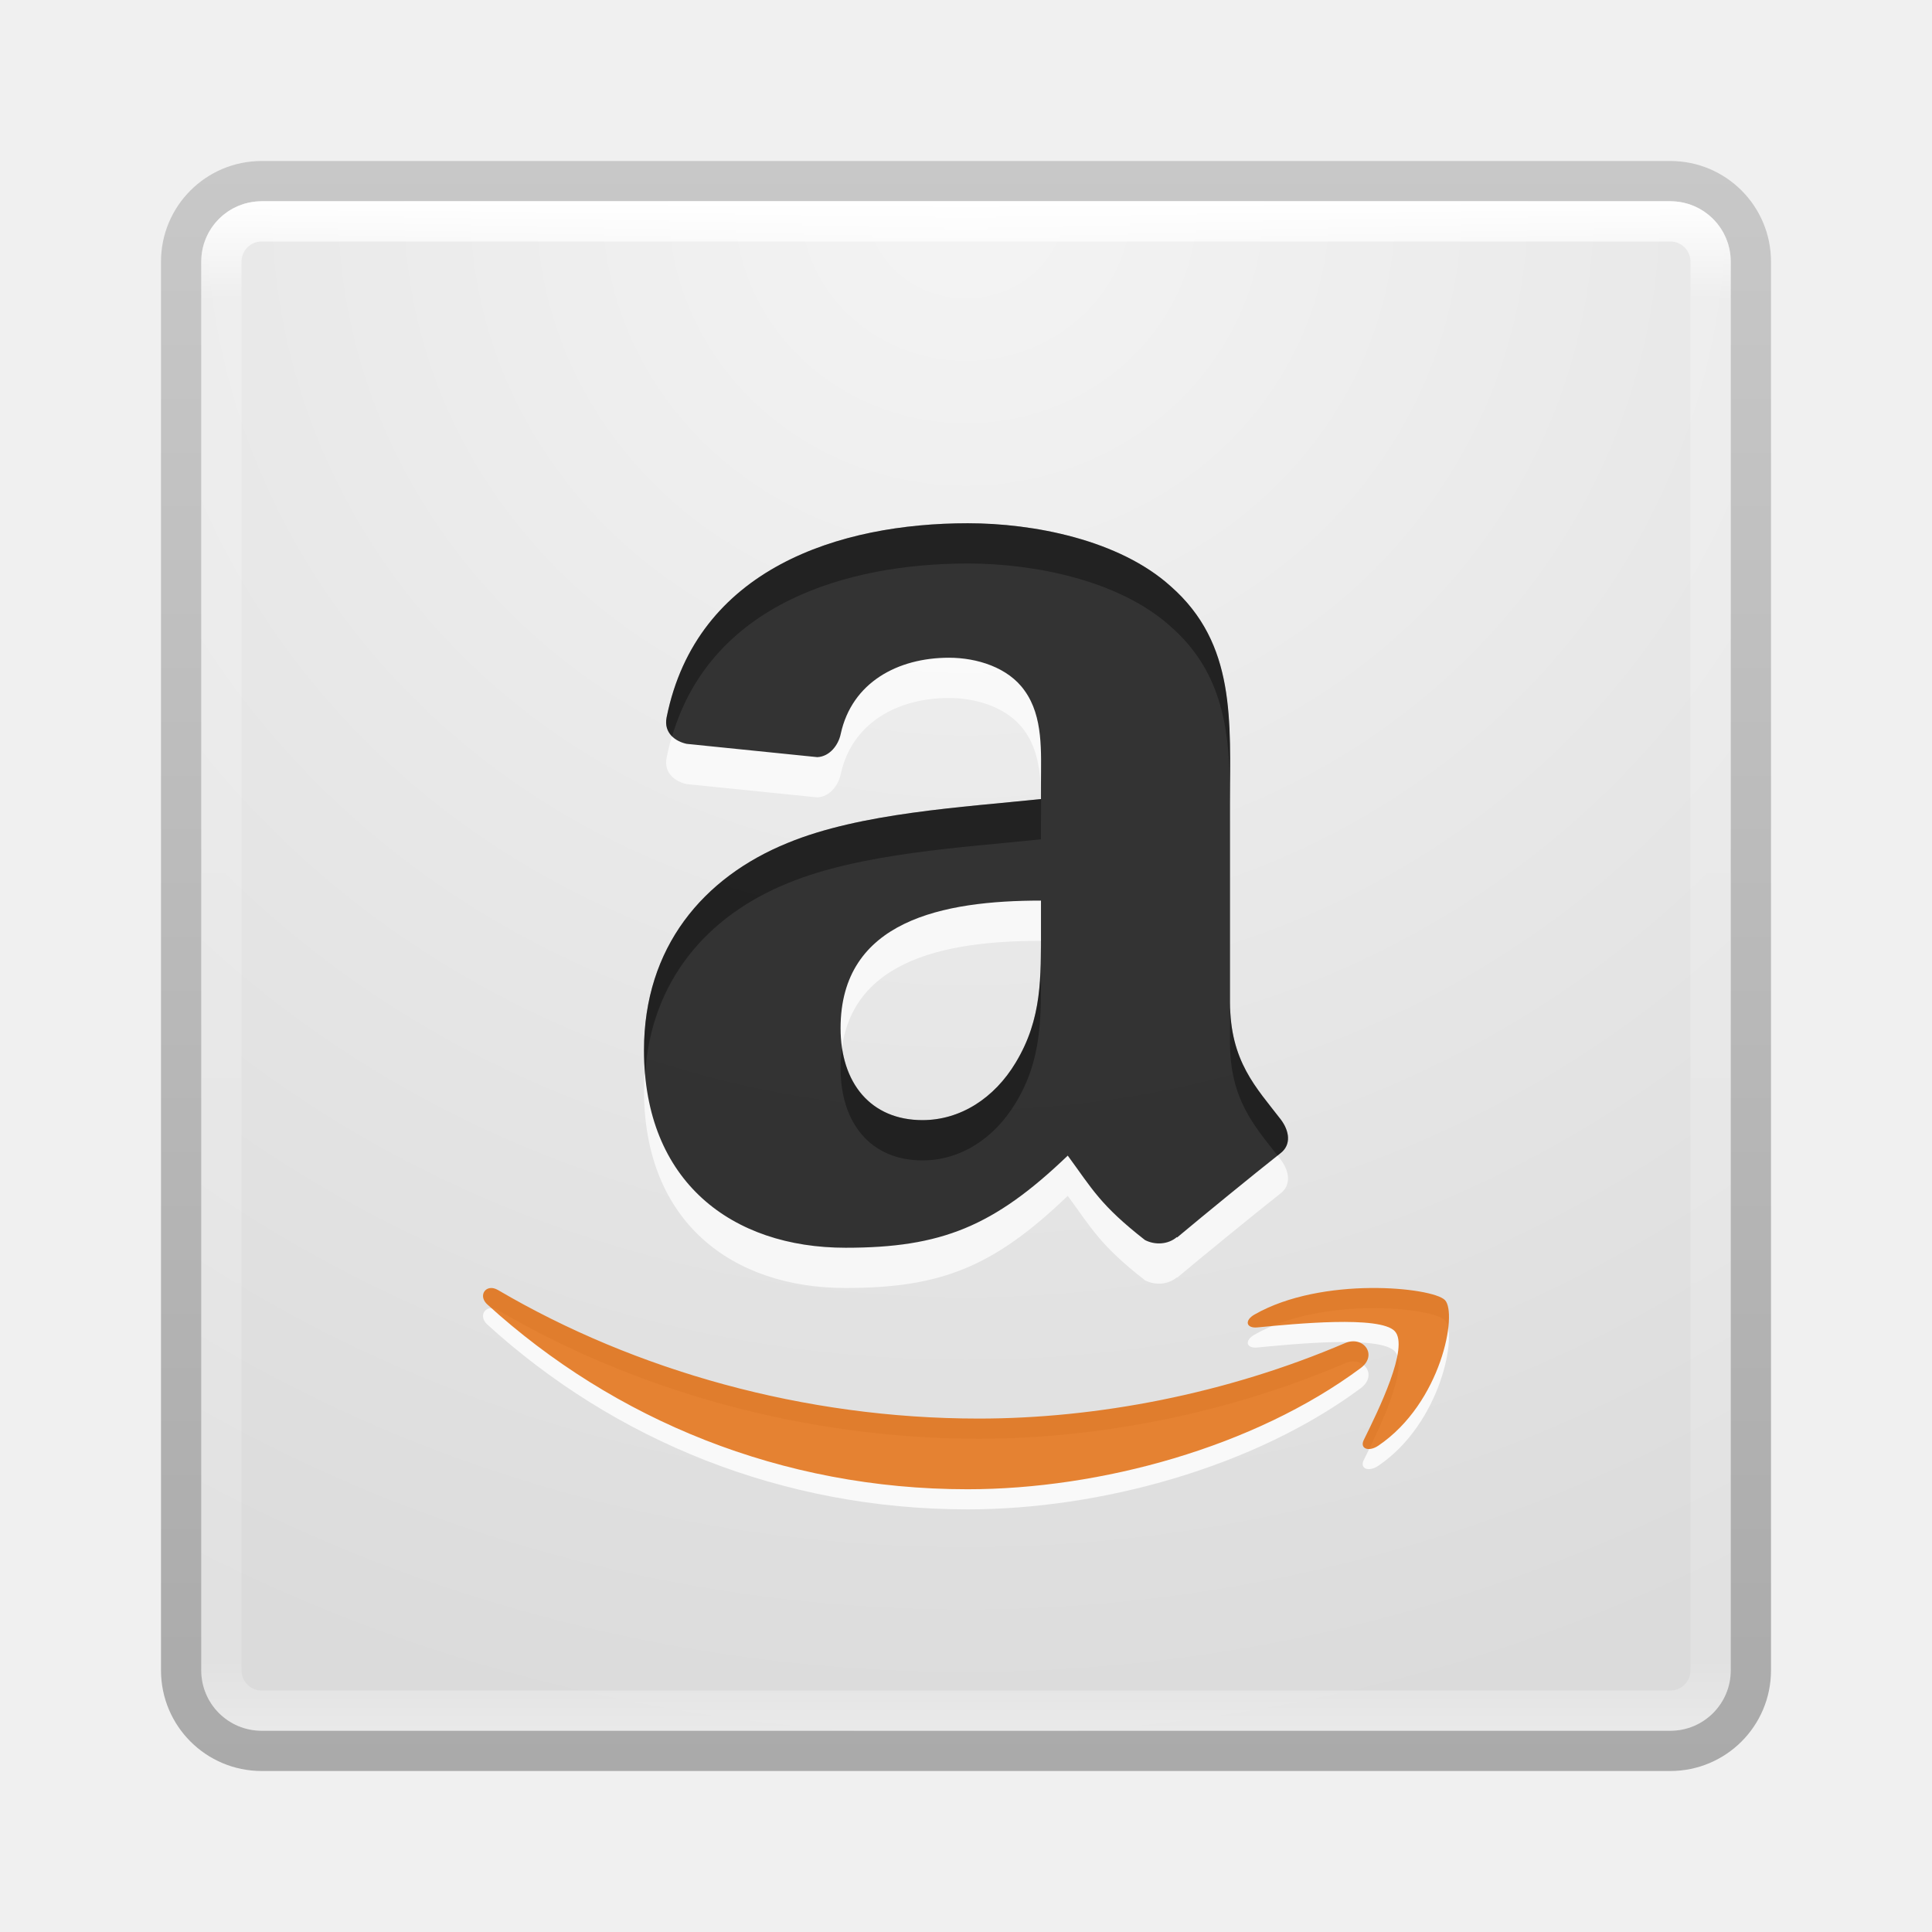
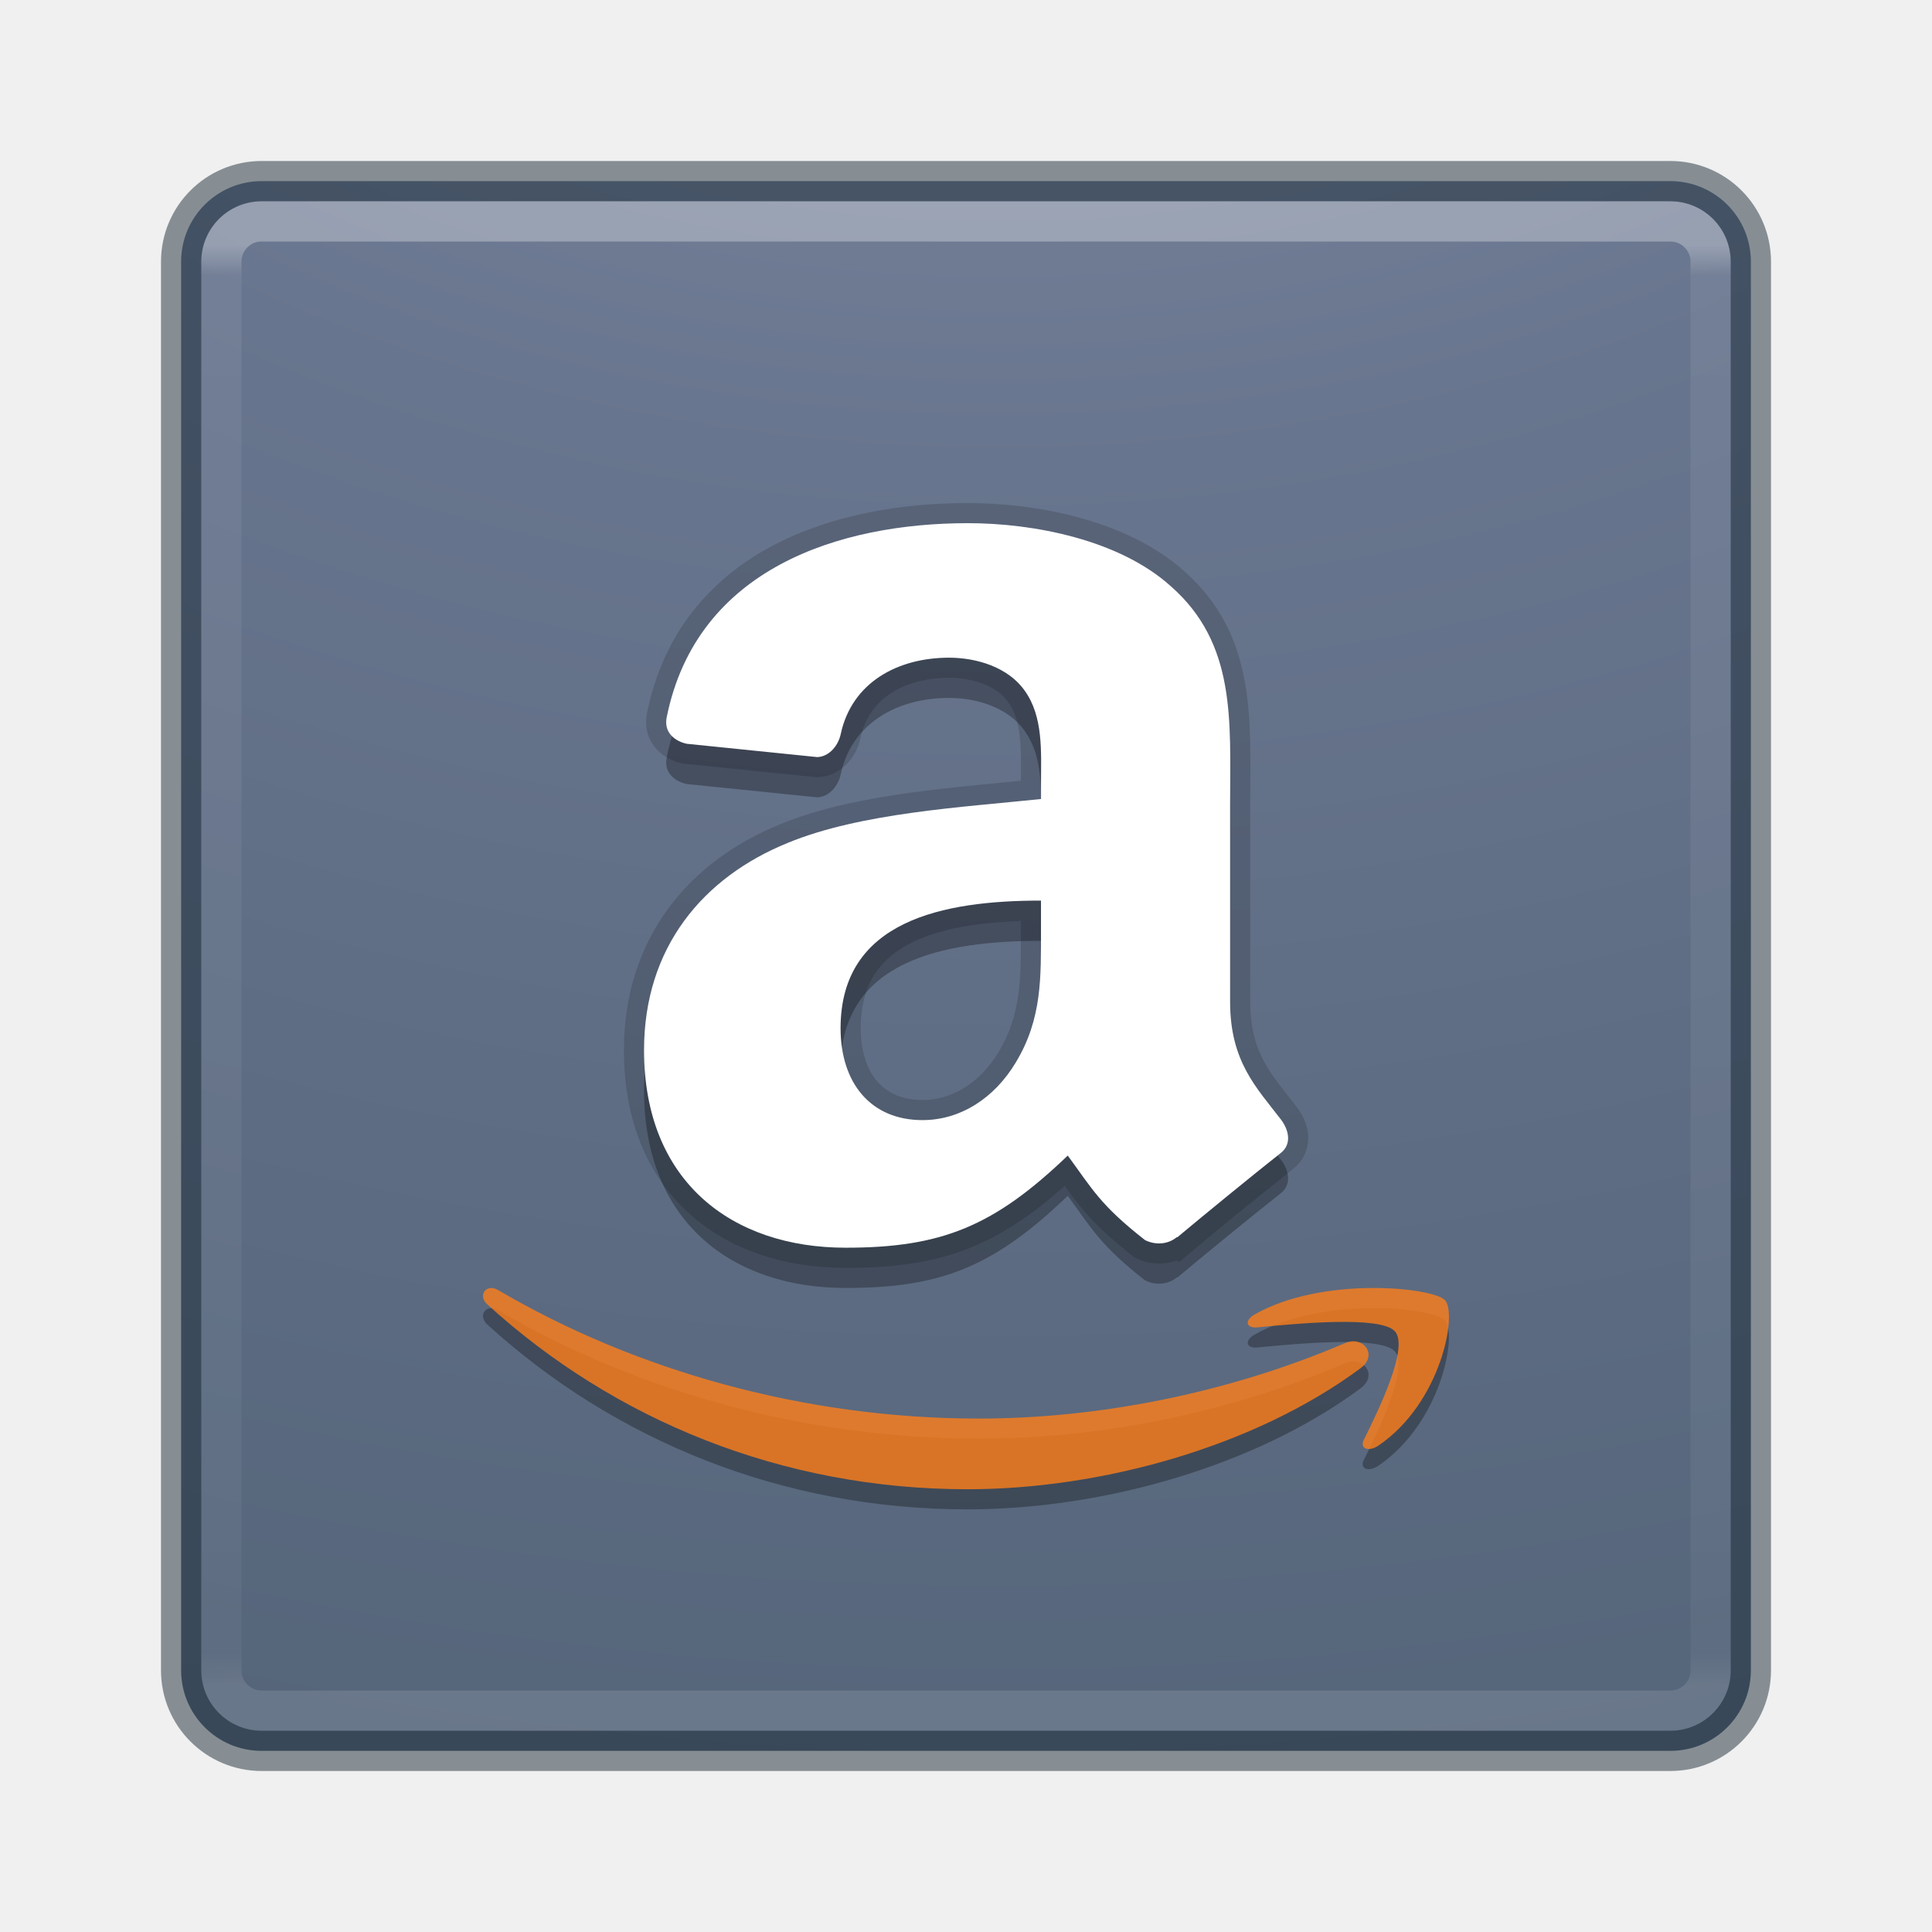
- <svg xmlns="http://www.w3.org/2000/svg" xmlns:xlink="http://www.w3.org/1999/xlink" version="1.1" width="48" height="48" id="svg4117">
-   <defs id="defs4119">
-     <linearGradient id="linearGradient3924">
-       <stop id="stop3926" style="stop-color:#ffffff;stop-opacity:1" offset="0" />
-       <stop id="stop3928" style="stop-color:#ffffff;stop-opacity:0.235" offset="0.063" />
-       <stop id="stop3930" style="stop-color:#ffffff;stop-opacity:0.157" offset="0.951" />
-       <stop id="stop3932" style="stop-color:#ffffff;stop-opacity:0.392" offset="1" />
+ <svg xmlns="http://www.w3.org/2000/svg" xmlns:xlink="http://www.w3.org/1999/xlink" version="1.1" width="48" height="48" id="svg4405">
+   <defs id="defs4407">
+     <linearGradient id="linearGradient4187">
+       <stop id="stop4189" style="stop-color:#ffffff;stop-opacity:1" offset="0" />
+       <stop id="stop4191" style="stop-color:#ffffff;stop-opacity:0.235" offset="0.021" />
+       <stop id="stop4193" style="stop-color:#ffffff;stop-opacity:0.157" offset="0.977" />
+       <stop id="stop4195" style="stop-color:#ffffff;stop-opacity:0.392" offset="1" />
    </linearGradient>
-     <filter color-interpolation-filters="sRGB" id="filter3831">
-       <feGaussianBlur stdDeviation="0.637" id="feGaussianBlur3833" />
+     <linearGradient id="linearGradient3851">
+       <stop id="stop3853" style="stop-color:#000000;stop-opacity:0.432" offset="0" />
+       <stop id="stop3855" style="stop-color:#000000;stop-opacity:0.627" offset="1" />
+     </linearGradient>
+     <linearGradient id="linearGradient2867-449-88-871-390-598-476-591-434-148-57-177-8-3-3-6-4-8-8-8-5">
+       <stop id="stop3750-1-0-7-6-6-1-3-9-3" style="stop-color:#919caf;stop-opacity:1" offset="0" />
+       <stop id="stop3752-3-7-4-0-32-8-923-0-7" style="stop-color:#68758e;stop-opacity:1" offset="0.262" />
+       <stop id="stop3754-1-8-5-2-7-6-7-1-9" style="stop-color:#485a6c;stop-opacity:1" offset="0.705" />
+       <stop id="stop3756-1-6-2-6-6-1-96-6-0" style="stop-color:#444c5c;stop-opacity:1" offset="1" />
+     </linearGradient>
+     <linearGradient x1="24" y1="6.111" x2="24" y2="41.891" id="linearGradient3153" xlink:href="#linearGradient4187" gradientUnits="userSpaceOnUse" gradientTransform="translate(1.17e-5,1e-5)" />
+     <radialGradient cx="6.73" cy="9.957" r="12.672" fx="6.2" fy="9.957" id="radialGradient4144" xlink:href="#linearGradient2867-449-88-871-390-598-476-591-434-148-57-177-8-3-3-6-4-8-8-8-5" gradientUnits="userSpaceOnUse" gradientTransform="matrix(0,9.497552,-11.65996,0,140.9306,-80.16097)" />
+     <filter id="filter3831" color-interpolation-filters="sRGB">
+       <feGaussianBlur id="feGaussianBlur3833" stdDeviation="0.637" />
    </filter>
    <clipPath id="clipPath3823">
-       <path d="M 108.812,58 C 107.254,58 106,59.254 106,60.812 l 0,24.375 C 106,86.746 107.254,88 108.812,88 l 24.375,0 C 134.746,88 136,86.746 136,85.188 l 0,-24.375 C 136,59.254 134.746,58 133.188,58 l -24.375,0 z m 7.188,4.5 10,0 0,8.75 5,0 -10,13.75 -10,-13.75 5,0 0,-8.75 z" id="path3825" style="fill:#ffffff;fill-opacity:1;stroke:none" />
+       <path style="fill:#ffffff;fill-opacity:1;stroke:none" id="path3825" d="M 108.812,58 C 107.254,58 106,59.254 106,60.812 l 0,24.375 C 106,86.746 107.254,88 108.812,88 l 24.375,0 C 134.746,88 136,86.746 136,85.188 l 0,-24.375 C 136,59.254 134.746,58 133.188,58 l -24.375,0 z m 7.188,4.5 10,0 0,8.75 5,0 -10,13.75 -10,-13.75 5,0 0,-8.75 z" />
    </clipPath>
-     <linearGradient x1="65.263" y1="64.205" x2="65.263" y2="50.069" id="linearGradient3812" xlink:href="#linearGradient5010" gradientUnits="userSpaceOnUse" gradientTransform="matrix(0.625,0,0,0.625,78.5,32.25)" />
-     <filter color-interpolation-filters="sRGB" id="filter3806">
-       <feGaussianBlur stdDeviation="1.2" id="feGaussianBlur3808" />
+     <linearGradient gradientTransform="matrix(0.625,0,0,0.625,78.5,32.25)" gradientUnits="userSpaceOnUse" xlink:href="#linearGradient3851" id="linearGradient3812" y2="50.069" x2="65.263" y1="64.205" x1="65.263" />
+     <filter id="filter3806" color-interpolation-filters="sRGB">
+       <feGaussianBlur id="feGaussianBlur3808" stdDeviation="1.2" />
    </filter>
-     <linearGradient x1="70" y1="54" x2="70" y2="75.095" id="linearGradient3788" xlink:href="#linearGradient3737" gradientUnits="userSpaceOnUse" gradientTransform="translate(0,4)" />
-     <linearGradient x1="56" y1="72" x2="88" y2="72" id="linearGradient3773" xlink:href="#linearGradient3778" gradientUnits="userSpaceOnUse" gradientTransform="matrix(0.9375,0,0,0.9375,-140.5,3.5)" />
-     <linearGradient x1="65.263" y1="64.205" x2="65.263" y2="50.069" id="linearGradient3832" xlink:href="#linearGradient3737" gradientUnits="userSpaceOnUse" gradientTransform="matrix(0.625,0,0,0.625,28.5,31.25)" />
-     <filter color-interpolation-filters="sRGB" id="filter3174">
-       <feGaussianBlur stdDeviation="1.71" id="feGaussianBlur3176" />
+     <linearGradient gradientTransform="translate(0,4)" gradientUnits="userSpaceOnUse" xlink:href="#linearGradient3737" id="linearGradient3788" y2="75.095" x2="70" y1="54" x1="70" />
+     <linearGradient gradientTransform="matrix(0.9375,0,0,0.9375,-140.5,3.5)" gradientUnits="userSpaceOnUse" xlink:href="#linearGradient3778" id="linearGradient3773" y2="72" x2="88" y1="72" x1="56" />
+     <linearGradient gradientTransform="matrix(0.625,0,0,0.625,28.5,31.25)" gradientUnits="userSpaceOnUse" xlink:href="#linearGradient3737" id="linearGradient3832" y2="50.069" x2="65.263" y1="64.205" x1="65.263" />
+     <filter id="filter3174" color-interpolation-filters="sRGB">
+       <feGaussianBlur id="feGaussianBlur3176" stdDeviation="1.71" />
    </filter>
    <linearGradient id="linearGradient3737">
-       <stop id="stop3739" style="stop-color:#ffffff;stop-opacity:1" offset="0" />
-       <stop id="stop3741" style="stop-color:#ffffff;stop-opacity:0" offset="1" />
+       <stop offset="0" style="stop-color:#ffffff;stop-opacity:1" id="stop3739" />
+       <stop offset="1" style="stop-color:#ffffff;stop-opacity:0" id="stop3741" />
    </linearGradient>
-     <linearGradient x1="45.448" y1="92.54" x2="45.448" y2="7.017" id="ButtonShadow" gradientUnits="userSpaceOnUse" gradientTransform="scale(1.005865,0.994169)">
-       <stop id="stop3750" style="stop-color:#000000;stop-opacity:1" offset="0" />
-       <stop id="stop3752" style="stop-color:#000000;stop-opacity:0.588" offset="1" />
-     </linearGradient>
-     <linearGradient id="linearGradient5010">
-       <stop id="stop5012" style="stop-color:#000000;stop-opacity:1" offset="0" />
-       <stop id="stop5014" style="stop-color:#000000;stop-opacity:0" offset="1" />
+     <linearGradient gradientTransform="scale(1.005865,0.994169)" gradientUnits="userSpaceOnUse" id="ButtonShadow" y2="7.017" x2="45.448" y1="92.54" x1="45.448">
+       <stop offset="0" style="stop-color:#000000;stop-opacity:1" id="stop3750" />
+       <stop offset="1" style="stop-color:#000000;stop-opacity:0.588" id="stop3752" />
    </linearGradient>
    <linearGradient id="linearGradient3778">
-       <stop id="stop3780" style="stop-color:#499119;stop-opacity:1" offset="0" />
-       <stop id="stop3782" style="stop-color:#8fd625;stop-opacity:1" offset="1" />
+       <stop offset="0" style="stop-color:#499119;stop-opacity:1" id="stop3780" />
+       <stop offset="1" style="stop-color:#8fd625;stop-opacity:1" id="stop3782" />
    </linearGradient>
-     <linearGradient id="linearGradient3104">
-       <stop id="stop3106" style="stop-color:#aaaaaa;stop-opacity:1" offset="0" />
-       <stop id="stop3108" style="stop-color:#c8c8c8;stop-opacity:1" offset="1" />
-     </linearGradient>
-     <linearGradient id="linearGradient3600">
-       <stop id="stop3602" style="stop-color:#f4f4f4;stop-opacity:1" offset="0" />
-       <stop id="stop3604" style="stop-color:#dbdbdb;stop-opacity:1" offset="1" />
-     </linearGradient>
-     <linearGradient id="linearGradient3104-5">
-       <stop id="stop3106-9" style="stop-color:#aaaaaa;stop-opacity:1" offset="0" />
-       <stop id="stop3108-8" style="stop-color:#c8c8c8;stop-opacity:1" offset="1" />
-     </linearGradient>
-     <linearGradient x1="24" y1="5" x2="24" y2="43" id="linearGradient3084" xlink:href="#linearGradient3924" gradientUnits="userSpaceOnUse" gradientTransform="translate(2.4e-6,9.73e-6)" />
-     <radialGradient cx="7.496" cy="8.45" r="20" fx="7.496" fy="8.45" id="radialGradient3093" xlink:href="#linearGradient3600" gradientUnits="userSpaceOnUse" gradientTransform="matrix(0,1.93928,-2.051527,-5.2784231e-8,41.33504,-9.453694)" />
-     <linearGradient x1="24" y1="44" x2="24" y2="3.899" id="linearGradient3095" xlink:href="#linearGradient3104" gradientUnits="userSpaceOnUse" />
-     <linearGradient x1="20" y1="43" x2="20" y2="3" id="linearGradient3098" xlink:href="#linearGradient3104-5" gradientUnits="userSpaceOnUse" gradientTransform="translate(0,-0.9674392)" />
  </defs>
-   <g transform="translate(-135.8571,-31.05041)" id="layer2" style="display:none">
-     <path d="M 11,7 48,5 85,7 c 3.324,0 6,2.676 6,6 l 0,73 c 0,3.324 -2.676,6 -6,6 L 11,92 C 7.676,92 5,89.324 5,86 L 5,13 C 5,9.676 7.676,7 11,7 z" id="rect3745" style="opacity:0.9;fill:url(#ButtonShadow);fill-opacity:1;fill-rule:nonzero;stroke:none;filter:url(#filter3174)" />
+   <g transform="translate(-289.2131,-28.20295)" id="layer2" style="display:none">
+     <path d="M 11,7 48,5 85,7 c 3.324,0 6,2.676 6,6 l 0,73 c 0,3.324 -2.676,6 -6,6 L 11,92 C 7.676,92 5,89.324 5,86 L 5,13 C 5,9.676 7.676,7 11,7 Z" id="rect3745" style="opacity:0.9;fill:url(#ButtonShadow);fill-opacity:1;fill-rule:nonzero;stroke:none;filter:url(#filter3174)" />
  </g>
-   <g transform="translate(-135.8571,-31.05041)" id="layer4" style="display:none">
+   <g transform="translate(-289.2131,-28.20295)" id="layer4" style="display:none">
    <rect width="30" height="30" rx="2.812" ry="2.812" x="-86" y="56" transform="matrix(0,-1,1,0,0,4)" id="rect3790" style="opacity:0.6;fill:#000000;fill-opacity:1;stroke:none;filter:url(#filter3806)" />
    <rect width="30" height="30" rx="2.812" ry="2.812" x="-88" y="56" transform="matrix(0,-1,1,0,0,0)" id="rect2993" style="fill:url(#linearGradient3773);fill-opacity:1;stroke:none" />
    <path d="M 58.812,58 C 57.254,58 56,59.254 56,60.812 l 0,24.375 c 0,0.873 0.411,1.641 1.031,2.156 C 57.028,87.29 57,87.242 57,87.188 l 0,-24.375 C 57,61.254 58.171,60 59.625,60 l 22.75,0 C 83.829,60 85,61.254 85,62.812 l 0,24.375 c 0,0.055 -0.028,0.102 -0.031,0.156 C 85.589,86.829 86,86.061 86,85.188 l 0,-24.375 C 86,59.254 84.746,58 83.188,58 l -24.375,0 z" id="rect3775" style="opacity:0.5;fill:url(#linearGradient3788);fill-opacity:1;stroke:none" />
-     <path d="m 116,63.5 0,8.75 -5,0 10,13.75 10,-13.75 -5,0 0,-8.75 -10,0 z" transform="translate(-50,0)" clip-path="url(#clipPath3823)" id="path3810" style="opacity:0.6;fill:url(#linearGradient3812);fill-opacity:1;fill-rule:nonzero;stroke:none;display:inline;filter:url(#filter3831)" />
-     <path d="m 66,62.5 0,8.75 -5,0 10,13.75 10,-13.75 -5,0 0,-8.75 -10,0 z" id="path4278" style="fill:url(#linearGradient3832);fill-opacity:1;fill-rule:nonzero;stroke:none;display:inline" />
+     <path d="m 116,63.5 0,8.75 -5,0 10,13.75 10,-13.75 -5,0 0,-8.75 -10,0 z" transform="translate(-50,0)" clip-path="url(#clipPath3823)" id="path3810" style="display:inline;opacity:0.6;fill:url(#linearGradient3812);fill-opacity:1;fill-rule:nonzero;stroke:none;filter:url(#filter3831)" />
+     <path d="m 66,62.5 0,8.75 -5,0 10,13.75 10,-13.75 -5,0 0,-8.75 -10,0 z" id="path4278" style="display:inline;fill:url(#linearGradient3832);fill-opacity:1;fill-rule:nonzero;stroke:none" />
  </g>
-   <path d="m 22.969,7.22 a 2.936,2.936 0 0 0 -1.406,0.406 L 10.531,14.001 a 2.936,2.936 0 0 0 -1.406,2.031 2.936,2.936 0 0 0 -0.031,0 2.936,2.936 0 0 0 -0.969,2.188 l -0.062,12.719 a 2.936,2.936 0 0 0 1,2.188 2.936,2.936 0 0 0 0,0.031 2.936,2.936 0 0 0 1.438,2.094 l 11,6.312 a 2.936,2.936 0 0 0 2.406,0.219 2.936,2.936 0 0 0 0.031,0 2.936,2.936 0 0 0 2.5,-0.188 l 11,-6.344 a 2.936,2.936 0 0 0 1.406,-2 2.936,2.936 0 0 0 1.094,-2.25 l 0,-12.719 a 2.936,2.936 0 0 0 -1,-2.188 A 2.936,2.936 0 0 0 37.5,14.001 L 26.469,7.658 a 2.936,2.936 0 0 0 -2.406,-0.25 2.936,2.936 0 0 0 -1.094,-0.188 z" id="path4564-0" style="color:#000000;display:inline;overflow:visible;visibility:visible;opacity:0.05;fill:url(#linearGradient3098);fill-opacity:1;fill-rule:nonzero;stroke:none;stroke-width:1;marker:none;enable-background:accumulate" />
-   <rect width="39" height="39" rx="2" ry="2" x="4.5" y="4.5" id="rect5505-21" style="color:#000000;display:inline;overflow:visible;visibility:visible;fill:url(#radialGradient3093);fill-opacity:1;fill-rule:nonzero;stroke:url(#linearGradient3095);stroke-width:1;stroke-linecap:round;stroke-linejoin:round;stroke-miterlimit:4;stroke-dasharray:none;stroke-dashoffset:0;stroke-opacity:1;marker:none;enable-background:accumulate" />
-   <rect width="37" height="37" rx="1" ry="1" x="5.5" y="5.5" id="rect6741-2" style="fill:none;stroke:url(#linearGradient3084);stroke-width:1;stroke-linecap:round;stroke-linejoin:round;stroke-miterlimit:4;stroke-dasharray:none;stroke-dashoffset:0;stroke-opacity:1" />
-   <path id="path4233" d="m 25.863,24.057 c 0,1.227 0.031,2.251 -0.627,3.341 -0.531,0.887 -1.377,1.431 -2.317,1.431 -1.284,0 -2.035,-0.92 -2.035,-2.284 0,-2.682 2.557,-3.17 4.979,-3.17 z m 3.375,7.679 c -0.222,0.187 -0.542,0.2 -0.791,0.073 C 27.334,30.94 27.135,30.538 26.528,29.711 24.691,31.472 23.389,32 21.009,32 18.191,32 16,30.364 16,27.091 c 0,-2.557 1.471,-4.295 3.569,-5.148 1.816,-0.75 4.353,-0.886 6.294,-1.091 l 0,-0.409 c 0,-0.75 0.062,-1.636 -0.407,-2.284 -0.407,-0.58 -1.19,-0.818 -1.878,-0.818 -1.277,0 -2.412,0.615 -2.69,1.891 -0.058,0.284 -0.278,0.565 -0.582,0.579 L 17.061,19.481 C 16.787,19.423 16.483,19.216 16.562,18.823 17.307,15.119 20.861,14 24.047,14 c 1.628,0 3.757,0.409 5.041,1.568 1.628,1.432 1.472,3.341 1.472,5.421 l 0,4.907 c 0,1.476 0.651,2.124 1.263,2.92 0.214,0.286 0.262,0.627 -0.01,0.836 -0.684,0.54 -1.899,1.533 -2.567,2.092 z" style="display:inline;fill:#ffffff;fill-opacity:1;fill-rule:evenodd;opacity:0.7" />
-   <path style="display:inline;fill:#010101;fill-rule:evenodd;opacity:0.8" d="m 25.863,23.057 c 0,1.227 0.031,2.251 -0.627,3.341 -0.531,0.887 -1.377,1.431 -2.317,1.431 -1.284,0 -2.035,-0.92 -2.035,-2.284 0,-2.682 2.557,-3.17 4.979,-3.17 z m 3.375,7.679 c -0.222,0.187 -0.542,0.2 -0.791,0.073 C 27.334,29.94 27.135,29.538 26.528,28.711 24.691,30.472 23.389,31 21.009,31 18.191,31 16,29.364 16,26.091 c 0,-2.557 1.471,-4.295 3.569,-5.148 1.816,-0.75 4.353,-0.886 6.294,-1.091 l 0,-0.409 c 0,-0.75 0.062,-1.636 -0.407,-2.284 -0.407,-0.58 -1.19,-0.818 -1.878,-0.818 -1.277,0 -2.412,0.615 -2.69,1.891 -0.058,0.284 -0.278,0.565 -0.582,0.579 L 17.061,18.481 C 16.787,18.423 16.483,18.216 16.562,17.823 17.307,14.119 20.861,13 24.047,13 c 1.628,0 3.757,0.409 5.041,1.568 1.628,1.432 1.472,3.341 1.472,5.421 l 0,4.907 c 0,1.476 0.651,2.124 1.263,2.92 0.214,0.286 0.262,0.627 -0.01,0.836 -0.684,0.54 -1.899,1.533 -2.567,2.092 z" id="path7-5" />
-   <path id="path4241" d="m 34.041,32.5 c -0.933,0.01 -2.036,0.181 -2.871,0.658 -0.258,0.146 -0.214,0.349 0.072,0.32 0.941,-0.091 3.036,-0.296 3.408,0.092 0.374,0.389 -0.415,1.991 -0.768,2.705 -0.107,0.217 0.123,0.304 0.363,0.141 1.569,-1.064 1.972,-3.296 1.652,-3.617 C 35.739,32.639 34.974,32.49 34.041,32.5 Z m -21.865,0.002 c -0.176,0.023 -0.254,0.237 -0.068,0.406 3.148,2.867 7.309,4.592 11.932,4.592 3.297,0 7.124,-1.047 9.766,-3.01 0.437,-0.327 0.064,-0.815 -0.383,-0.623 -2.96,1.267 -6.181,1.877 -9.107,1.877 -4.339,0 -8.54,-1.198 -11.938,-3.191 -0.074,-0.044 -0.143,-0.058 -0.201,-0.051 z" style="fill:#ffffff;fill-opacity:1;fill-rule:evenodd;stroke:none;opacity:0.8" />
-   <path style="fill:#e06400;fill-opacity:1;fill-rule:evenodd;stroke:none;opacity:0.8" d="M 34.041 32 C 33.108 32.01 32.005 32.181 31.17 32.658 C 30.912 32.804 30.956 33.007 31.242 32.979 C 32.183 32.888 34.278 32.683 34.65 33.07 C 35.025 33.459 34.235 35.061 33.883 35.775 C 33.776 35.992 34.005 36.08 34.246 35.916 C 35.815 34.852 36.218 32.62 35.898 32.299 C 35.739 32.139 34.974 31.99 34.041 32 z M 12.176 32.002 C 12 32.025 11.922 32.239 12.107 32.408 C 15.256 35.275 19.417 37 24.039 37 C 27.336 37 31.163 35.953 33.805 33.99 C 34.242 33.663 33.869 33.176 33.422 33.367 C 30.462 34.634 27.241 35.244 24.314 35.244 C 19.975 35.244 15.774 34.046 12.377 32.053 C 12.303 32.009 12.234 31.994 12.176 32.002 z " id="path8-9" />
-   <path style="display:inline;fill:#000101;fill-rule:evenodd;opacity:0.3;fill-opacity:1" d="M 24.047 13 C 20.862 13 17.308 14.119 16.562 17.822 C 16.521 18.03 16.588 18.184 16.699 18.293 C 17.666 15.015 21.02 14 24.047 14 C 25.675 14 27.804 14.409 29.088 15.568 C 30.309 16.642 30.526 17.985 30.559 19.467 C 30.57 17.594 30.577 15.878 29.088 14.568 C 27.804 13.409 25.675 13 24.047 13 z M 25.863 19.822 L 25.863 19.852 C 23.922 20.056 21.384 20.193 19.568 20.943 C 17.47 21.796 16 23.535 16 26.092 C 16 26.303 16.009 26.507 16.027 26.705 C 16.171 24.364 17.58 22.751 19.568 21.943 C 21.384 21.193 23.922 21.056 25.863 20.852 L 25.863 20.443 C 25.863 20.244 25.866 20.034 25.863 19.822 z M 25.861 23.375 C 25.861 24.461 25.835 25.406 25.236 26.398 C 24.705 27.285 23.859 27.83 22.92 27.83 C 21.797 27.83 21.082 27.126 20.92 26.037 C 20.898 26.198 20.885 26.365 20.885 26.545 C 20.885 27.909 21.636 28.83 22.92 28.83 C 23.859 28.83 24.705 28.285 25.236 27.398 C 25.894 26.308 25.863 25.284 25.863 24.057 L 25.863 23.375 C 25.863 23.375 25.862 23.375 25.861 23.375 z M 30.559 24.896 L 30.559 25.896 C 30.559 27.305 31.154 27.96 31.74 28.709 C 31.76 28.693 31.793 28.666 31.812 28.65 C 32.085 28.441 32.036 28.102 31.822 27.816 C 31.21 27.02 30.559 26.372 30.559 24.896 z " id="path4235" />
+   <rect width="39" height="39" rx="2" ry="2" x="4.5" y="4.5" id="rect5505-21" style="color:#000000;display:inline;overflow:visible;visibility:visible;fill:url(#radialGradient4144);fill-opacity:1;fill-rule:nonzero;stroke:none;stroke-width:1;marker:none;enable-background:accumulate" />
+   <rect width="37" height="37" rx="1" ry="1" x="5.5" y="5.5" id="rect6741-1" style="opacity:0.3;fill:none;stroke:url(#linearGradient3153);stroke-width:1;stroke-linecap:round;stroke-linejoin:round;stroke-miterlimit:4;stroke-dasharray:none;stroke-dashoffset:0;stroke-opacity:1" />
+   <rect width="39" height="39" rx="2" ry="2" x="4.5" y="4.5" id="rect5505-21-6" style="color:#000000;display:inline;overflow:visible;visibility:visible;opacity:0.5;fill:none;stroke:#1c2c38;stroke-width:1;stroke-linecap:round;stroke-linejoin:round;stroke-miterlimit:4;stroke-dasharray:none;stroke-dashoffset:0;stroke-opacity:1;marker:none;enable-background:accumulate" />
+   <path id="path4233" d="m 25.863,24.057 c 0,1.227 0.031,2.251 -0.627,3.341 -0.531,0.887 -1.377,1.431 -2.317,1.431 -1.284,0 -2.035,-0.92 -2.035,-2.284 0,-2.682 2.557,-3.17 4.979,-3.17 z m 3.375,7.679 c -0.222,0.187 -0.542,0.2 -0.791,0.073 -1.112,-0.869 -1.311,-1.271 -1.919,-2.099 -1.837,1.761 -3.139,2.289 -5.518,2.289 -2.818,0 -5.009,-1.636 -5.009,-4.909 0,-2.557 1.471,-4.295 3.569,-5.148 1.816,-0.75 4.353,-0.886 6.294,-1.091 l 0,-0.409 c 0,-0.75 0.062,-1.636 -0.407,-2.284 -0.407,-0.58 -1.19,-0.818 -1.878,-0.818 -1.277,0 -2.412,0.615 -2.69,1.891 -0.058,0.284 -0.278,0.565 -0.582,0.579 l -3.244,-0.331 c -0.274,-0.058 -0.579,-0.265 -0.499,-0.658 0.745,-3.704 4.299,-4.823 7.485,-4.823 1.628,0 3.757,0.409 5.041,1.568 1.628,1.432 1.472,3.341 1.472,5.421 l 0,4.907 c 0,1.476 0.651,2.124 1.263,2.92 0.214,0.286 0.262,0.627 -0.01,0.836 -0.684,0.54 -1.899,1.533 -2.567,2.092 z" style="display:inline;opacity:0.3;fill:#000000;fill-opacity:1;fill-rule:evenodd" />
+   <path id="path4402" d="m 25.863,23.057 c 0,1.227 0.031,2.251 -0.627,3.341 -0.531,0.887 -1.377,1.431 -2.317,1.431 -1.284,0 -2.035,-0.92 -2.035,-2.284 0,-2.682 2.557,-3.17 4.979,-3.17 z m 3.375,7.679 c -0.222,0.187 -0.542,0.2 -0.791,0.073 -1.112,-0.869 -1.311,-1.271 -1.919,-2.099 -1.837,1.761 -3.139,2.289 -5.518,2.289 -2.818,0 -5.009,-1.636 -5.009,-4.909 0,-2.557 1.471,-4.295 3.569,-5.148 1.816,-0.75 4.353,-0.886 6.294,-1.091 l 0,-0.409 c 0,-0.75 0.062,-1.636 -0.407,-2.284 -0.407,-0.58 -1.19,-0.818 -1.878,-0.818 -1.277,0 -2.412,0.615 -2.69,1.891 -0.058,0.284 -0.278,0.565 -0.582,0.579 l -3.244,-0.331 c -0.274,-0.058 -0.579,-0.265 -0.499,-0.658 0.745,-3.704 4.299,-4.823 7.485,-4.823 1.628,0 3.757,0.409 5.041,1.568 1.628,1.432 1.472,3.341 1.472,5.421 l 0,4.907 c 0,1.476 0.651,2.124 1.263,2.92 0.214,0.286 0.262,0.627 -0.01,0.836 -0.684,0.54 -1.899,1.533 -2.567,2.092 z" style="display:inline;opacity:0.15;fill:none;fill-opacity:1;fill-rule:evenodd;stroke:#000000;stroke-opacity:1" />
+   <path style="display:inline;opacity:1;fill:#ffffff;fill-opacity:1;fill-rule:evenodd" d="m 25.863,23.057 c 0,1.227 0.031,2.251 -0.627,3.341 -0.531,0.887 -1.377,1.431 -2.317,1.431 -1.284,0 -2.035,-0.92 -2.035,-2.284 0,-2.682 2.557,-3.17 4.979,-3.17 z m 3.375,7.679 c -0.222,0.187 -0.542,0.2 -0.791,0.073 -1.112,-0.869 -1.311,-1.271 -1.919,-2.099 -1.837,1.761 -3.139,2.289 -5.518,2.289 -2.818,0 -5.009,-1.636 -5.009,-4.909 0,-2.557 1.471,-4.295 3.569,-5.148 1.816,-0.75 4.353,-0.886 6.294,-1.091 l 0,-0.409 c 0,-0.75 0.062,-1.636 -0.407,-2.284 -0.407,-0.58 -1.19,-0.818 -1.878,-0.818 -1.277,0 -2.412,0.615 -2.69,1.891 -0.058,0.284 -0.278,0.565 -0.582,0.579 l -3.244,-0.331 c -0.274,-0.058 -0.579,-0.265 -0.499,-0.658 0.745,-3.704 4.299,-4.823 7.485,-4.823 1.628,0 3.757,0.409 5.041,1.568 1.628,1.432 1.472,3.341 1.472,5.421 l 0,4.907 c 0,1.476 0.651,2.124 1.263,2.92 0.214,0.286 0.262,0.627 -0.01,0.836 -0.684,0.54 -1.899,1.533 -2.567,2.092 z" id="path7-5" />
+   <path id="path4241" d="m 34.041,32.5 c -0.933,0.01 -2.036,0.181 -2.871,0.658 -0.258,0.146 -0.214,0.349 0.072,0.32 0.941,-0.091 3.036,-0.296 3.408,0.092 0.374,0.389 -0.415,1.991 -0.768,2.705 -0.107,0.217 0.123,0.304 0.363,0.141 1.569,-1.064 1.972,-3.296 1.652,-3.617 -0.16,-0.16 -0.924,-0.309 -1.857,-0.299 z m -21.865,0.002 c -0.176,0.023 -0.254,0.237 -0.068,0.406 3.148,2.867 7.309,4.592 11.932,4.592 3.297,0 7.124,-1.047 9.766,-3.01 0.437,-0.327 0.064,-0.815 -0.383,-0.623 -2.96,1.267 -6.181,1.877 -9.107,1.877 -4.339,0 -8.54,-1.198 -11.938,-3.191 -0.074,-0.044 -0.143,-0.058 -0.201,-0.051 z" style="opacity:0.3;fill:#000000;fill-opacity:1;fill-rule:evenodd;stroke:none" />
+   <path style="opacity:0.8;fill:#ff7e19;fill-opacity:1;fill-rule:evenodd;stroke:none" d="m 34.041,32 c -0.933,0.01 -2.036,0.181 -2.871,0.658 -0.258,0.146 -0.214,0.349 0.072,0.32 0.941,-0.091 3.036,-0.296 3.408,0.092 0.374,0.389 -0.415,1.991 -0.768,2.705 -0.107,0.217 0.123,0.304 0.363,0.141 1.569,-1.064 1.972,-3.296 1.652,-3.617 -0.16,-0.16 -0.924,-0.309 -1.857,-0.299 z m -21.865,0.002 c -0.176,0.023 -0.254,0.237 -0.068,0.406 3.148,2.867 7.309,4.592 11.932,4.592 3.297,0 7.124,-1.047 9.766,-3.01 0.437,-0.327 0.064,-0.815 -0.383,-0.623 -2.96,1.267 -6.181,1.877 -9.107,1.877 -4.339,0 -8.54,-1.198 -11.938,-3.191 -0.074,-0.044 -0.143,-0.058 -0.201,-0.051 z" id="path8-9" />
</svg>
